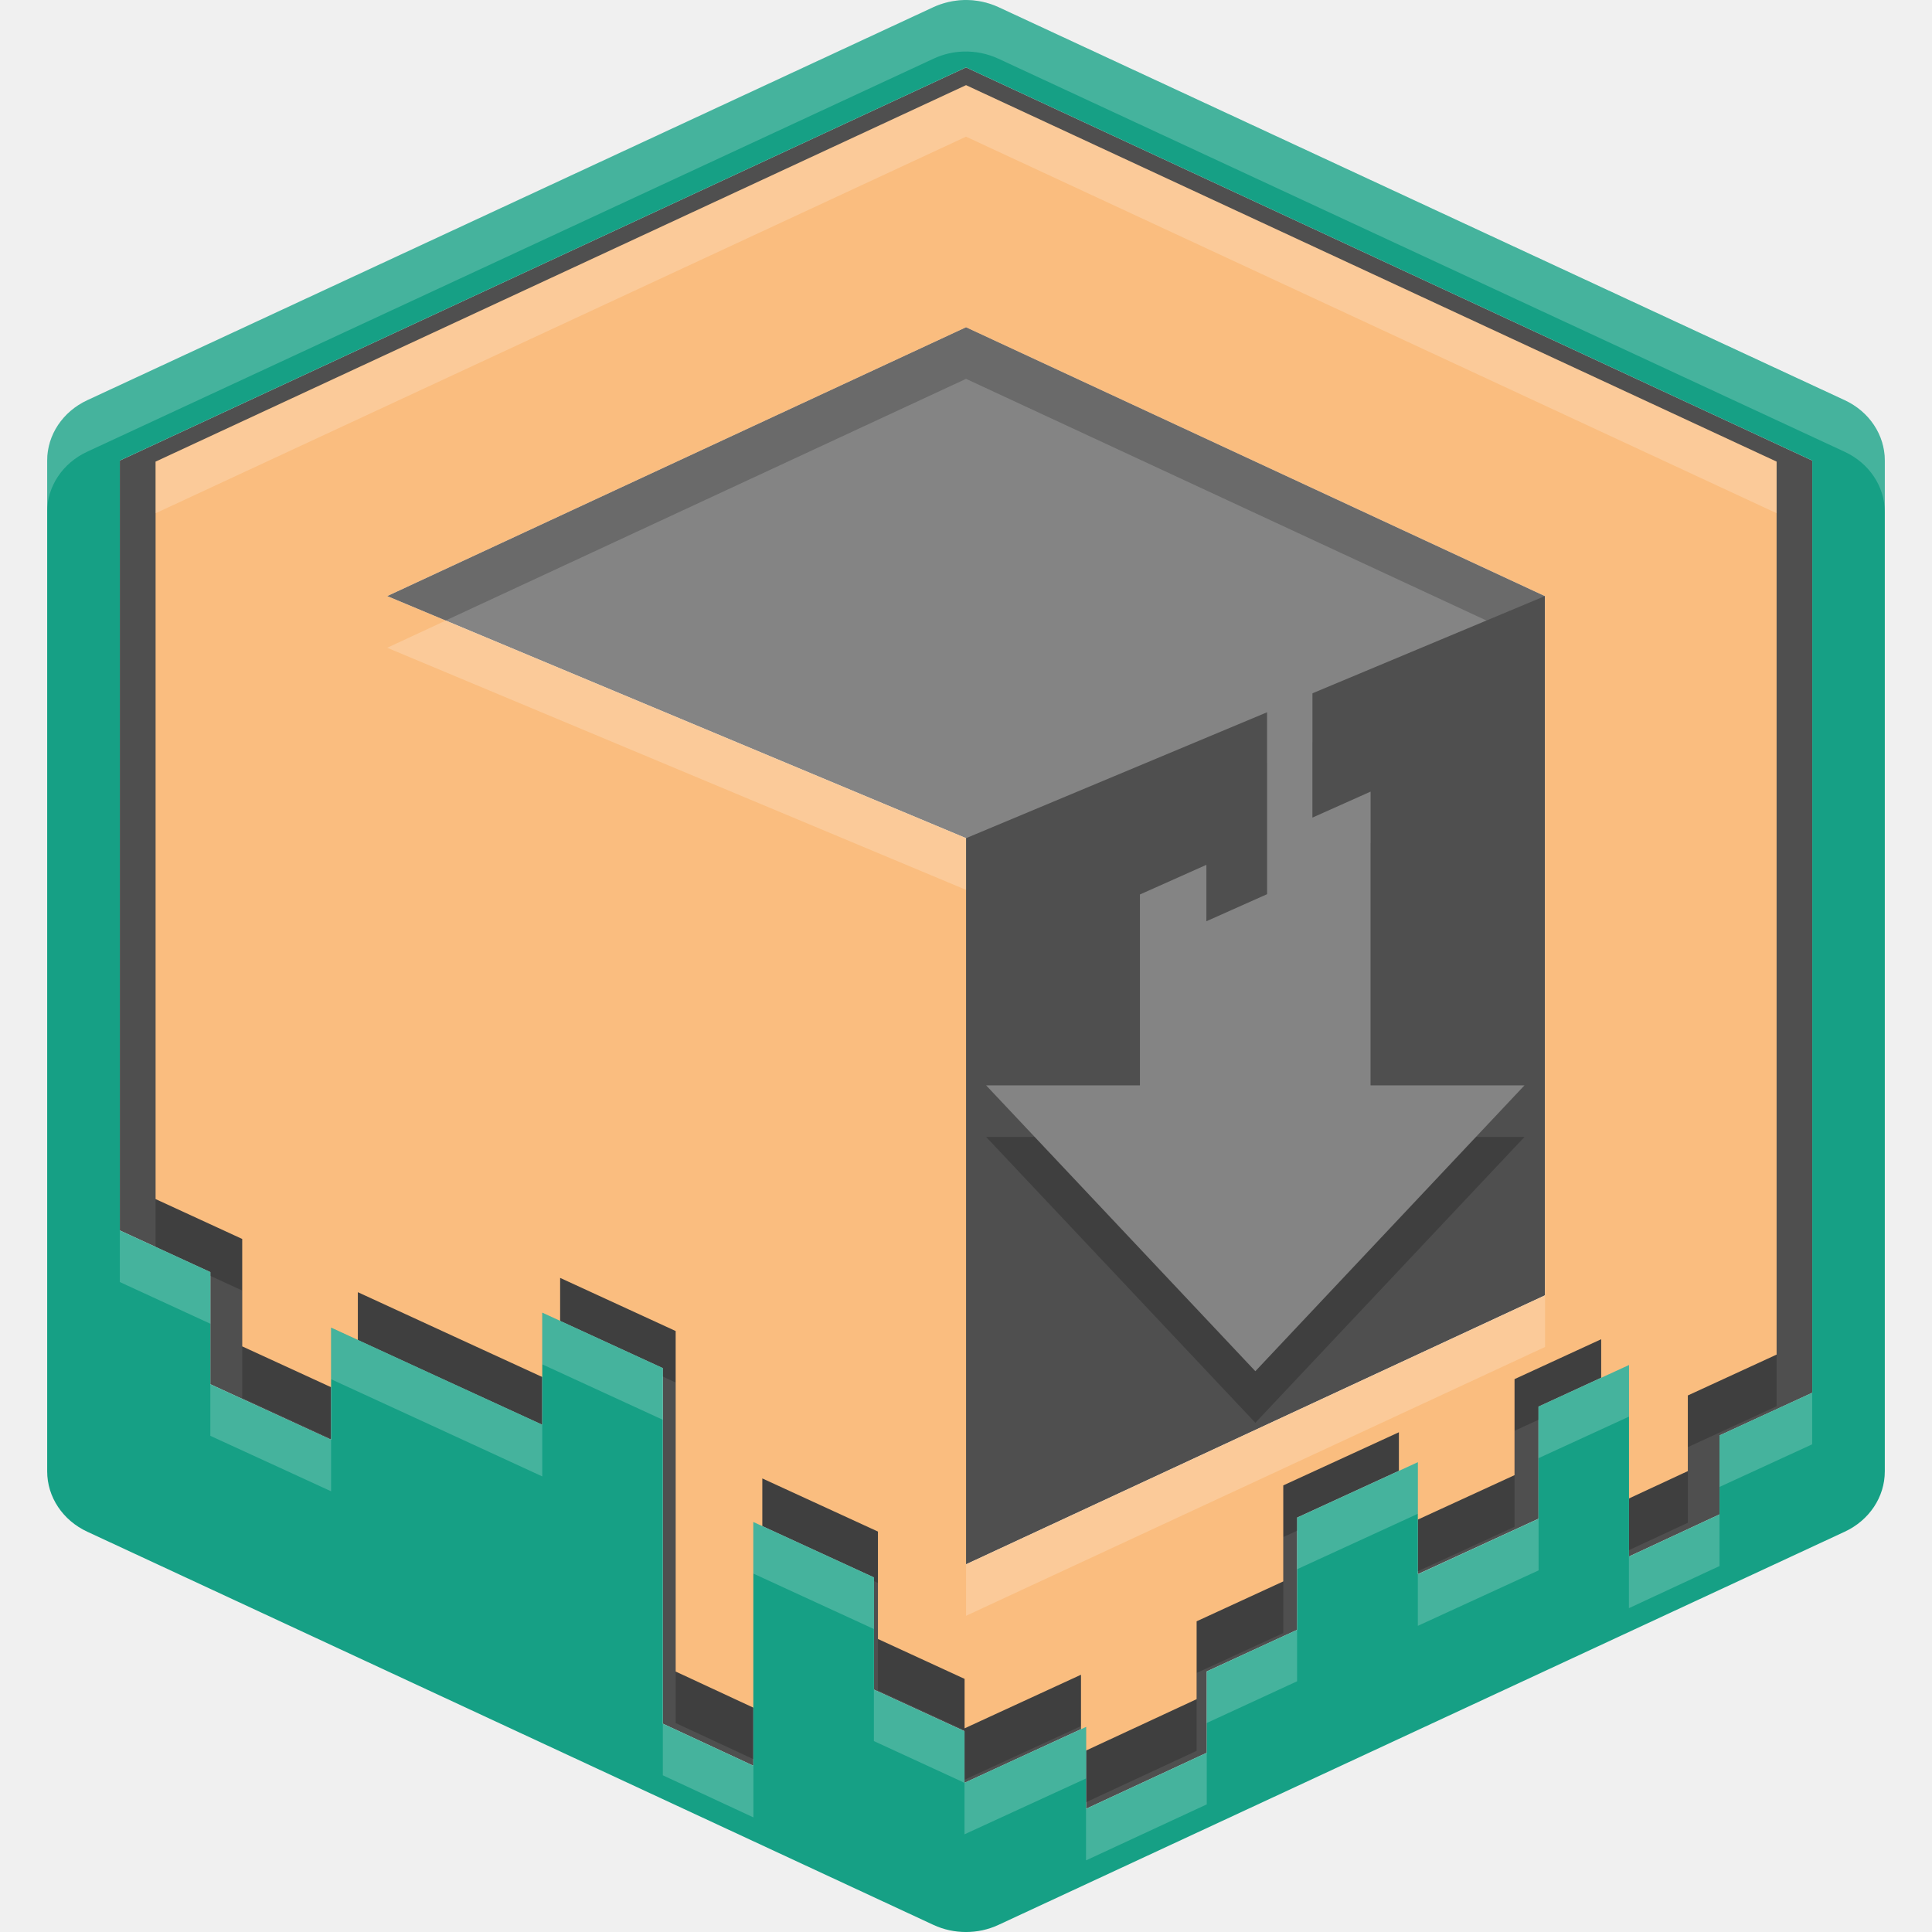
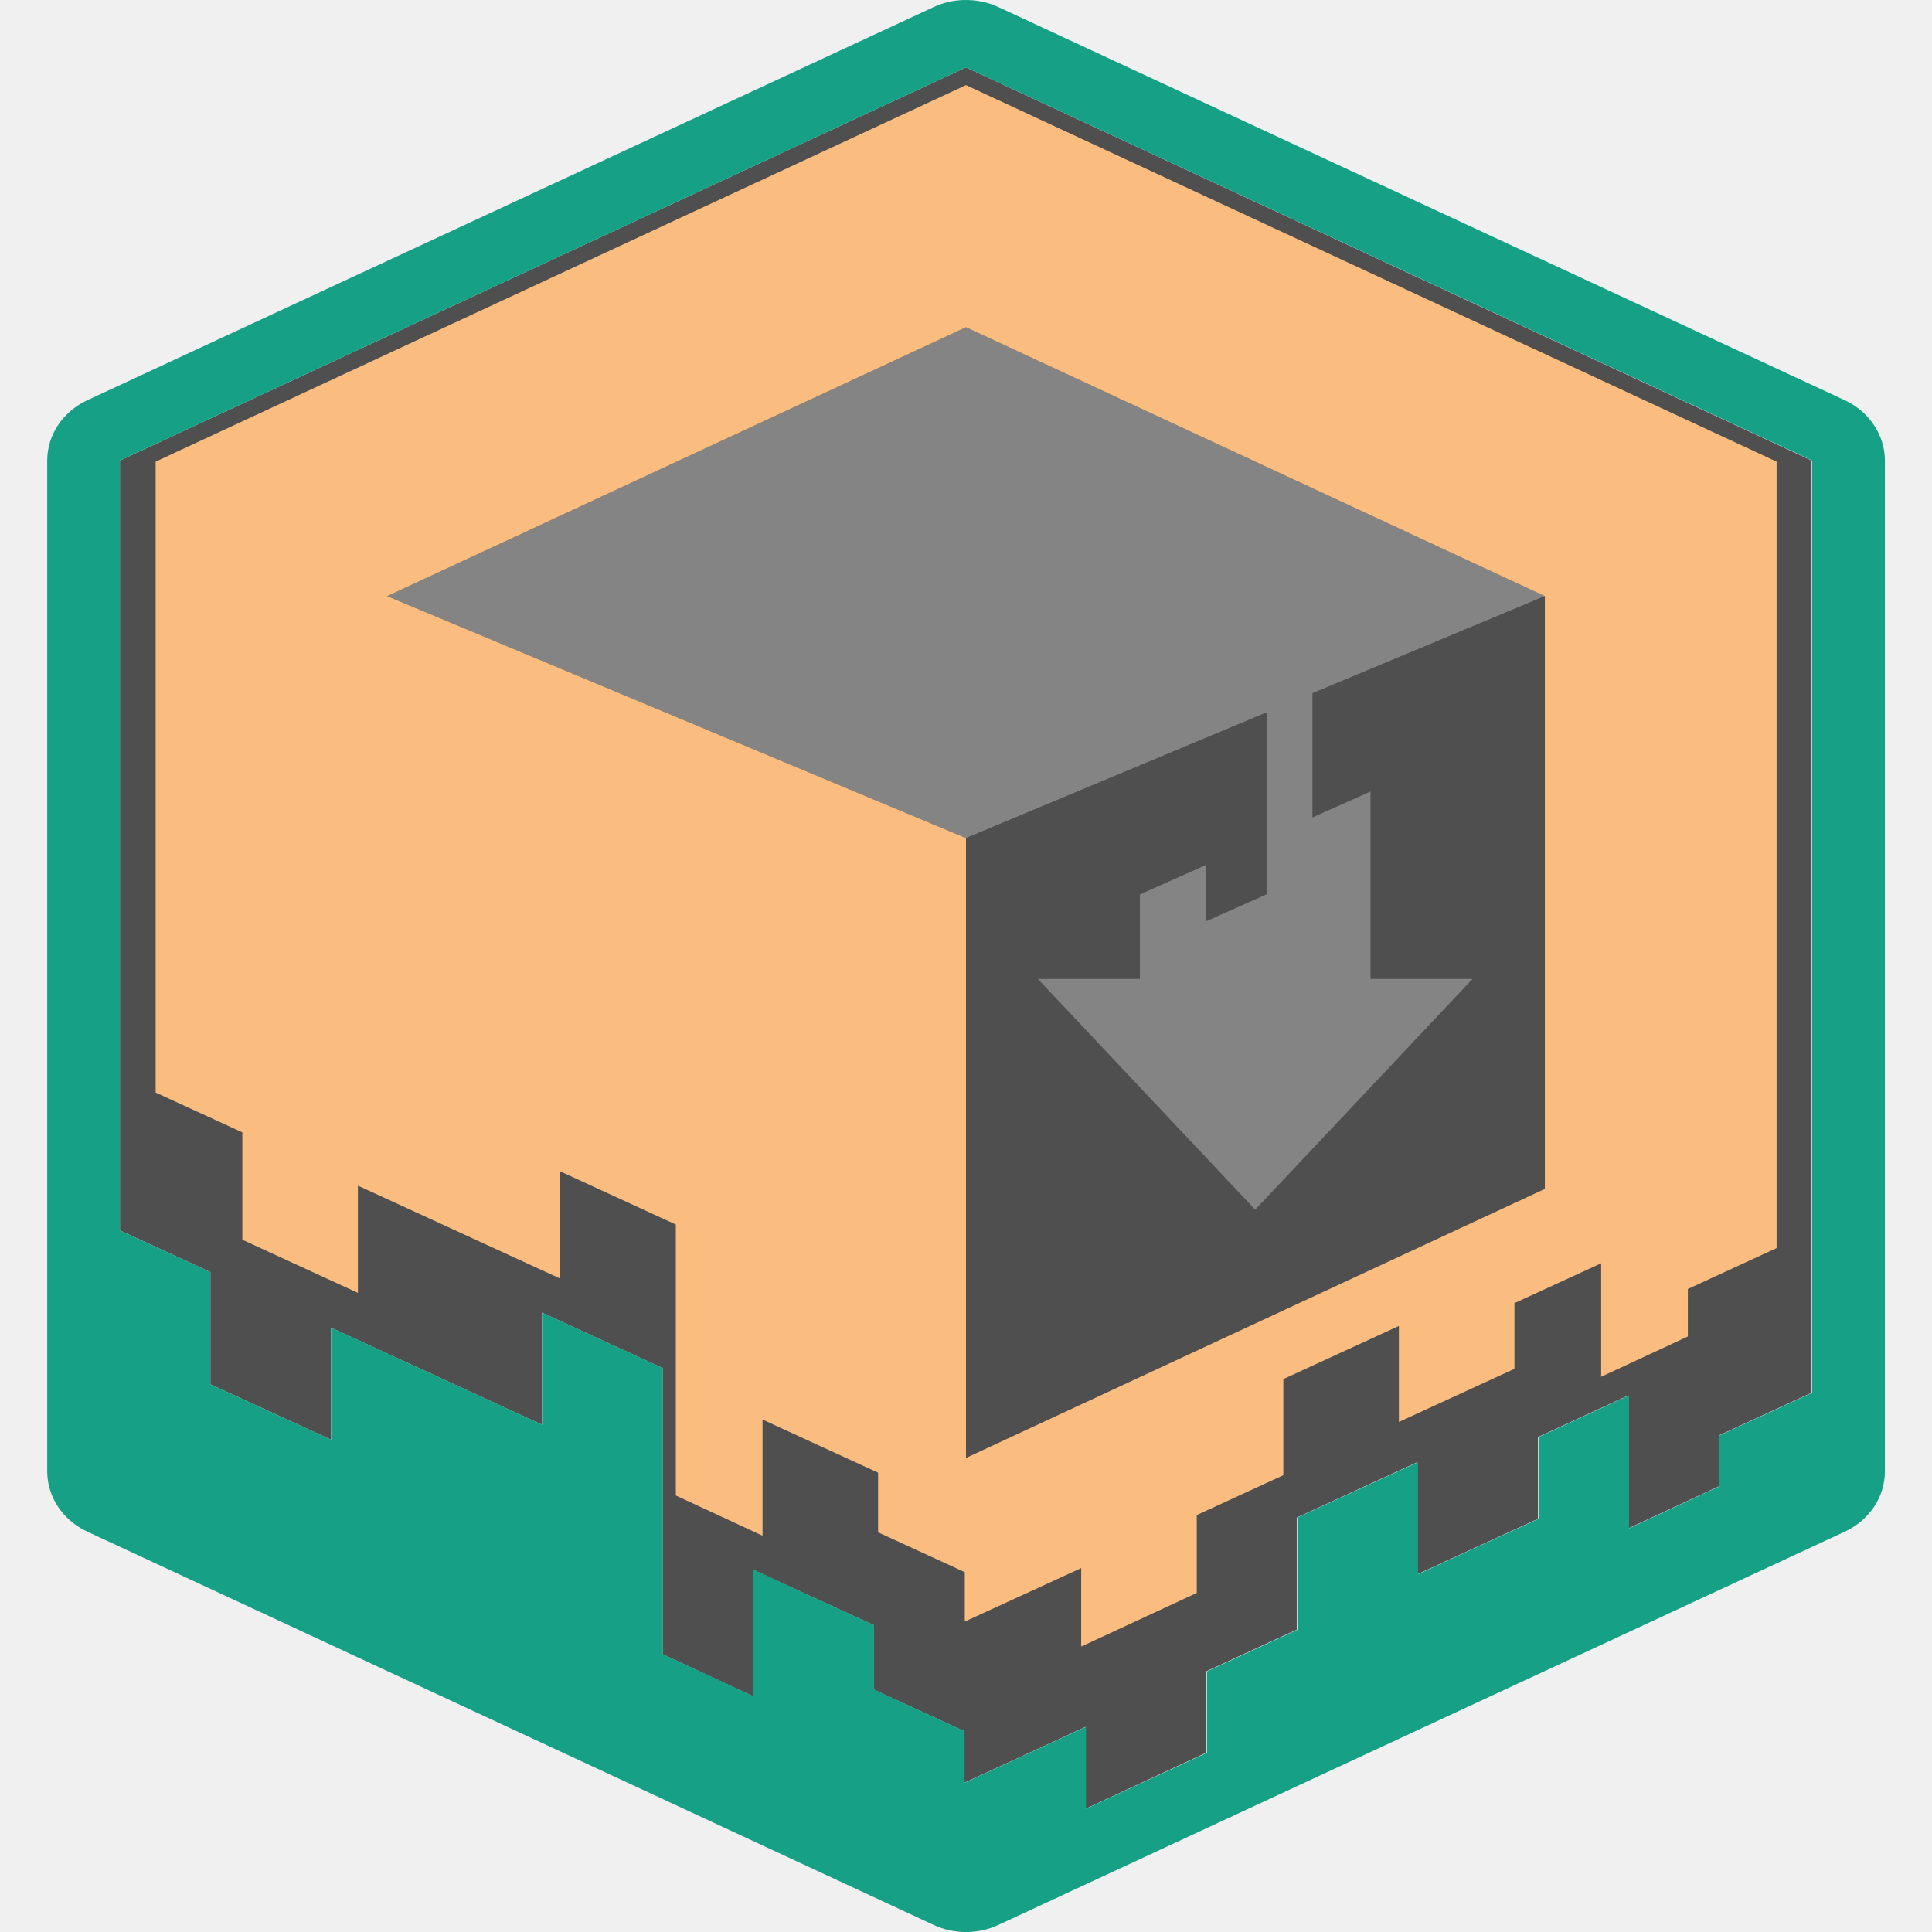
<svg xmlns="http://www.w3.org/2000/svg" width="16" height="16" version="1.1">
-   <g transform="matrix(0.7999992,0,0,0.7999992,-14.77964,0.837363)">
-     <path style="fill:#4f4f4f" d="M 28.475,-0.349 19.715,3.721 v 7.97 l 0.937,0.431 v 1.161 l 1.249,0.574 v -1.16 l 1.093,0.503 1.093,0.502 v -1.16 l 1.249,0.574 v 1.161 1.161 1.359 l 0.937,0.435 v -1.363 -1.16 l 1.249,0.574 v 1.161 l 0.937,0.431 v 0.534 l 0.322,-0.148 0.937,-0.431 v 0.848 l 1.249,-0.58 v -0.842 l 0.936,-0.431 V 14.663 l 1.249,-0.574 v 1.16 l 1.249,-0.574 v -1.161 l 0.937,-0.431 v 1.161 0.822 l 0.937,-0.436 V 13.813 L 37.235,13.371 V 3.721 Z m 0,2.617 6.257,2.906 V 12.732 l -6.257,2.907 V 7.791 l -6.257,-2.617 z" />
-     <path style="fill:#848484" d="m 28.475,2.34 5.992,2.784 v 7.238 l -5.992,2.784 V 7.63 l -5.992,-2.506 z" />
-     <path style="opacity:0.2" d="M 28.475,0.369 20.085,4.266 v 7.634 l 0.897,0.413 v 1.112 l 1.197,0.55 V 12.863 l 1.047,0.482 1.047,0.481 v -1.111 l 1.196,0.55 v 1.112 1.112 1.301 l 0.897,0.417 V 15.901 14.79 l 1.197,0.55 v 1.112 l 0.897,0.413 v 0.512 l 0.308,-0.142 0.897,-0.413 v 0.812 l 1.197,-0.556 v -0.806 l 0.897,-0.413 v -0.994 l 1.197,-0.55 v 0.994 l 1.197,-0.55 v -0.994 l 0.897,-0.413 v 0.994 0.788 l 0.897,-0.417 v -0.783 l 0.919,-0.423 V 4.266 Z m 0,2.506 5.993,2.783 V 12.897 l -5.993,2.784 V 8.164 l -5.993,-2.506 z" />
-     <path style="fill:#4f4f4f" d="m 34.467,5.124 v 7.238 l -5.992,2.784 V 7.63 Z" />
-     <path style="fill:#fabd7f" d="M 28.475,-0.165 20.085,3.732 v 7.634 l 0.897,0.413 v 1.112 l 1.197,0.55 v -1.111 l 1.047,0.482 1.047,0.481 v -1.111 l 1.196,0.55 v 1.112 1.112 1.301 l 0.897,0.417 v -1.305 -1.111 l 1.197,0.55 v 1.112 l 0.897,0.413 v 0.512 l 0.308,-0.142 0.897,-0.413 V 17.099 l 1.197,-0.556 v -0.806 l 0.897,-0.413 v -0.994 l 1.197,-0.55 v 0.994 l 1.197,-0.55 v -0.994 l 0.897,-0.413 v 0.994 0.788 l 0.897,-0.417 v -0.783 l 0.919,-0.423 V 3.732 Z m 0,2.506 5.993,2.783 v 7.239 l -5.993,2.784 V 7.63 l -5.993,-2.506 z" />
-     <path style="fill:#16a085" d="m 28.447,-1.046 c -0.107,0.004 -0.213,0.029 -0.309,0.073 l -8.759,4.069 c -0.255,0.118 -0.416,0.36 -0.416,0.625 V 14.185 c 4e-5,0.265 0.161,0.507 0.416,0.625 l 8.759,4.07 c 0.212,0.098 0.461,0.098 0.672,0 l 8.76,-4.07 c 0.255,-0.118 0.416,-0.36 0.416,-0.625 V 3.721 c -3.9e-5,-0.265 -0.161,-0.507 -0.416,-0.625 l -8.76,-4.069 c -0.113,-0.052 -0.238,-0.077 -0.363,-0.073 z m 0.028,0.697 8.76,4.07 v 9.65 l -0.96,0.442 v 0.818 l -0.937,0.436 v -0.822 -1.161 l -0.937,0.431 v 1.161 l -1.249,0.574 v -1.16 l -1.249,0.574 v 1.161 l -0.936,0.431 v 0.842 l -1.249,0.58 v -0.848 l -0.937,0.431 -0.322,0.148 v -0.534 l -0.937,-0.431 v -1.161 l -1.249,-0.574 v 1.16 1.363 l -0.937,-0.435 v -1.359 -1.161 -1.161 L 24.088,12.542 v 1.16 l -1.093,-0.502 -1.093,-0.503 v 1.16 L 20.652,13.283 V 12.122 L 19.715,11.691 V 3.721 Z" />
-     <path style="opacity:0.2" d="m 32.061,6.637 -0.47,0.21 v 0.729 0.584 0.584 l -0.628,0.28 v -0.584 l -0.549,0.245 -0.139,0.062 v 1.976 h -1.592 l 2.787,2.959 2.786,-2.959 H 32.663 V 7.682 l -0.602,0.269 v -0.584 z" />
-     <path style="fill:#848484" d="m 32.061,6.103 -0.47,0.21 v 0.729 0.584 0.584 l -0.628,0.28 v -0.584 l -0.549,0.245 -0.139,0.062 v 1.976 h -1.592 l 2.787,2.959 2.786,-2.959 H 32.663 V 7.148 l -0.602,0.269 v -0.584 z" />
-     <path style="opacity:0.2;fill:#ffffff" d="M 28.475,-0.165 20.086,3.733 v 0.533 l 8.389,-3.898 8.391,3.898 v -0.533 z m -5.387,5.543 -0.605,0.281 5.992,2.506 v -0.535 z m 11.381,6.984 -5.994,2.785 v 0.533 l 5.994,-2.783 z" />
-     <path style="opacity:0.2;fill:#ffffff" d="m 28.447,-1.046 c -0.107,0.004 -0.212,0.028 -0.309,0.072 l -8.76,4.07 c -0.255,0.118 -0.416,0.36 -0.416,0.625 v 0.533 c 4e-5,-0.265 0.161,-0.507 0.416,-0.625 l 8.76,-4.068 c 0.096,-0.045 0.201,-0.071 0.309,-0.074 0.126,-0.004 0.251,0.022 0.363,0.074 L 37.57,3.63 c 0.255,0.118 0.416,0.36 0.416,0.625 v -0.533 c -3.9e-5,-0.265 -0.161,-0.507 -0.416,-0.625 l -8.76,-4.07 c -0.113,-0.052 -0.237,-0.077 -0.363,-0.072 z M 19.715,11.69 v 0.535 l 0.938,0.432 V 12.122 Z m 4.373,0.852 v 0.535 l 1.248,0.574 V 13.116 Z m -2.186,0.156 v 0.533 l 1.092,0.502 1.094,0.504 v -0.535 l -1.094,-0.502 z m 13.436,0.385 -0.936,0.432 v 0.533 l 0.936,-0.43 z m -14.686,0.199 v 0.535 l 1.25,0.574 v -0.533 z m 16.582,0.09 -0.959,0.441 v 0.533 l 0.959,-0.441 z m -4.082,0.717 -1.25,0.574 v 0.535 l 1.25,-0.574 z m 3.123,0.543 -0.938,0.436 v 0.533 l 0.938,-0.436 z m -1.873,0.043 -1.25,0.574 v 0.535 l 1.25,-0.574 z m -8.129,0.033 v 0.535 l 1.248,0.574 V 15.282 Z m 5.629,1.117 -0.936,0.43 v 0.535 l 0.936,-0.432 z m -4.381,0.619 v 0.533 l 0.938,0.432 v -0.535 z m 0.938,0.965 v 0.533 l 0.322,-0.148 0.936,-0.43 v -0.535 l -0.936,0.432 z m -3.123,-0.613 v 0.535 l 0.938,0.436 v -0.535 z m 5.631,0.301 -1.25,0.58 v 0.535 l 1.25,-0.58 z" />
-   </g>
+   <path style="fill:#4f4f4f" d="M 8,0.558 0.993,3.814 v 6.376 l 0.749,0.345 v 0.929 l 0.999,0.459 v -0.928 l 0.874,0.402 0.874,0.402 v -0.928 l 0.999,0.459 v 0.929 0.929 l 1.6e-6,0.512 0.749,0.348 -1.6e-6,-0.515 4.8e-6,-0.533 0.999,0.459 -4.8e-6,0.533 0.749,0.345 v 0.427 l 0.257,-0.118 0.749,-0.345 v 0.678 l 0.999,-0.464 v -0.674 l 0.749,-0.345 V 12.568 l 0.999,-0.459 v 0.928 l 0.999,-0.459 5e-6,-0.677 0.749,-0.345 -5e-6,0.677 8e-6,0.424 0.749,-0.348 -8e-6,-0.421 0.768,-0.354 V 3.814 Z" />
+   <path style="fill:#848484" d="M 8,2.71 12.794,4.937 8,6.941 3.206,4.937 Z" />
+   <path style="fill:#4f4f4f" d="m 12.794,4.937 1.08e-4,4.909 -4.794,2.227 -1.08e-4,-5.132 z" />
+   <path style="fill:#fabd7f" d="M 8,0.705 1.289,3.823 v 5.225 l 0.718,0.33 v 0.889 l 0.957,0.44 V 9.819 l 0.838,0.385 0.838,0.385 V 9.701 l 0.957,0.44 v 0.889 0.889 0.466 l 0.718,0.333 v -0.469 -0.493 l 0.957,0.44 v 0.494 l 0.718,0.33 v 0.409 l 0.246,-0.113 0.718,-0.33 v 0.65 l 0.957,-0.444 v -0.645 l 0.717,-0.33 v -0.796 l 0.957,-0.44 v 0.795 l 0.957,-0.44 v -0.544 l 0.718,-0.33 v 0.544 0.396 l 0.718,-0.334 v -0.393 l 0.735,-0.339 V 3.823 Z m 0,2.005 4.794,2.227 V 9.846 L 8,12.074 V 6.941 L 3.206,4.937 Z" />
+   <path style="fill:#16a085" d="M 7.978,3.805156e-4 C 7.892,0.003 7.808,0.023 7.731,0.059 L 0.724,3.314 C 0.52,3.409 0.391,3.602 0.391,3.814 v 8.371 c 3.2e-5,0.212 0.129,0.405 0.333,0.5 l 7.007,3.256 c 0.169,0.079 0.369,0.079 0.538,0 l 7.008,-3.256 c 0.204,-0.095 0.333,-0.288 0.333,-0.5 V 3.814 C 15.609,3.602 15.48,3.409 15.277,3.314 L 8.269,0.059 C 8.179,0.017 8.079,-0.003 7.978,3.805156e-4 Z M 8,0.558 15.008,3.814 v 7.72 l -0.768,0.354 v 0.421 l -0.749,0.348 v -0.424 -0.677 l -0.749,0.345 v 0.677 l -0.999,0.459 v -0.928 l -0.999,0.459 v 0.929 l -0.749,0.345 v 0.674 L 8.994,14.979 V 14.301 L 8.245,14.646 7.988,14.764 V 14.337 L 7.238,13.992 V 13.459 L 6.239,12.999 v 0.533 0.515 L 5.489,13.699 V 13.188 12.259 11.33 L 4.49,10.871 v 0.928 L 3.616,11.397 2.742,10.995 v 0.928 L 1.742,11.464 V 10.535 L 0.993,10.19 V 3.814 Z" />
+   <path style="fill:#848484" d="M 10.869,5.72 10.493,5.888 V 6.471 6.938 7.405 L 9.99,7.629 V 7.162 L 9.551,7.358 9.44,7.408 V 8.107 l -0.845,0 1.8,1.911 1.8,-1.911 -0.845,0 V 6.555 L 10.869,6.77 V 6.304 Z" />
</svg>
